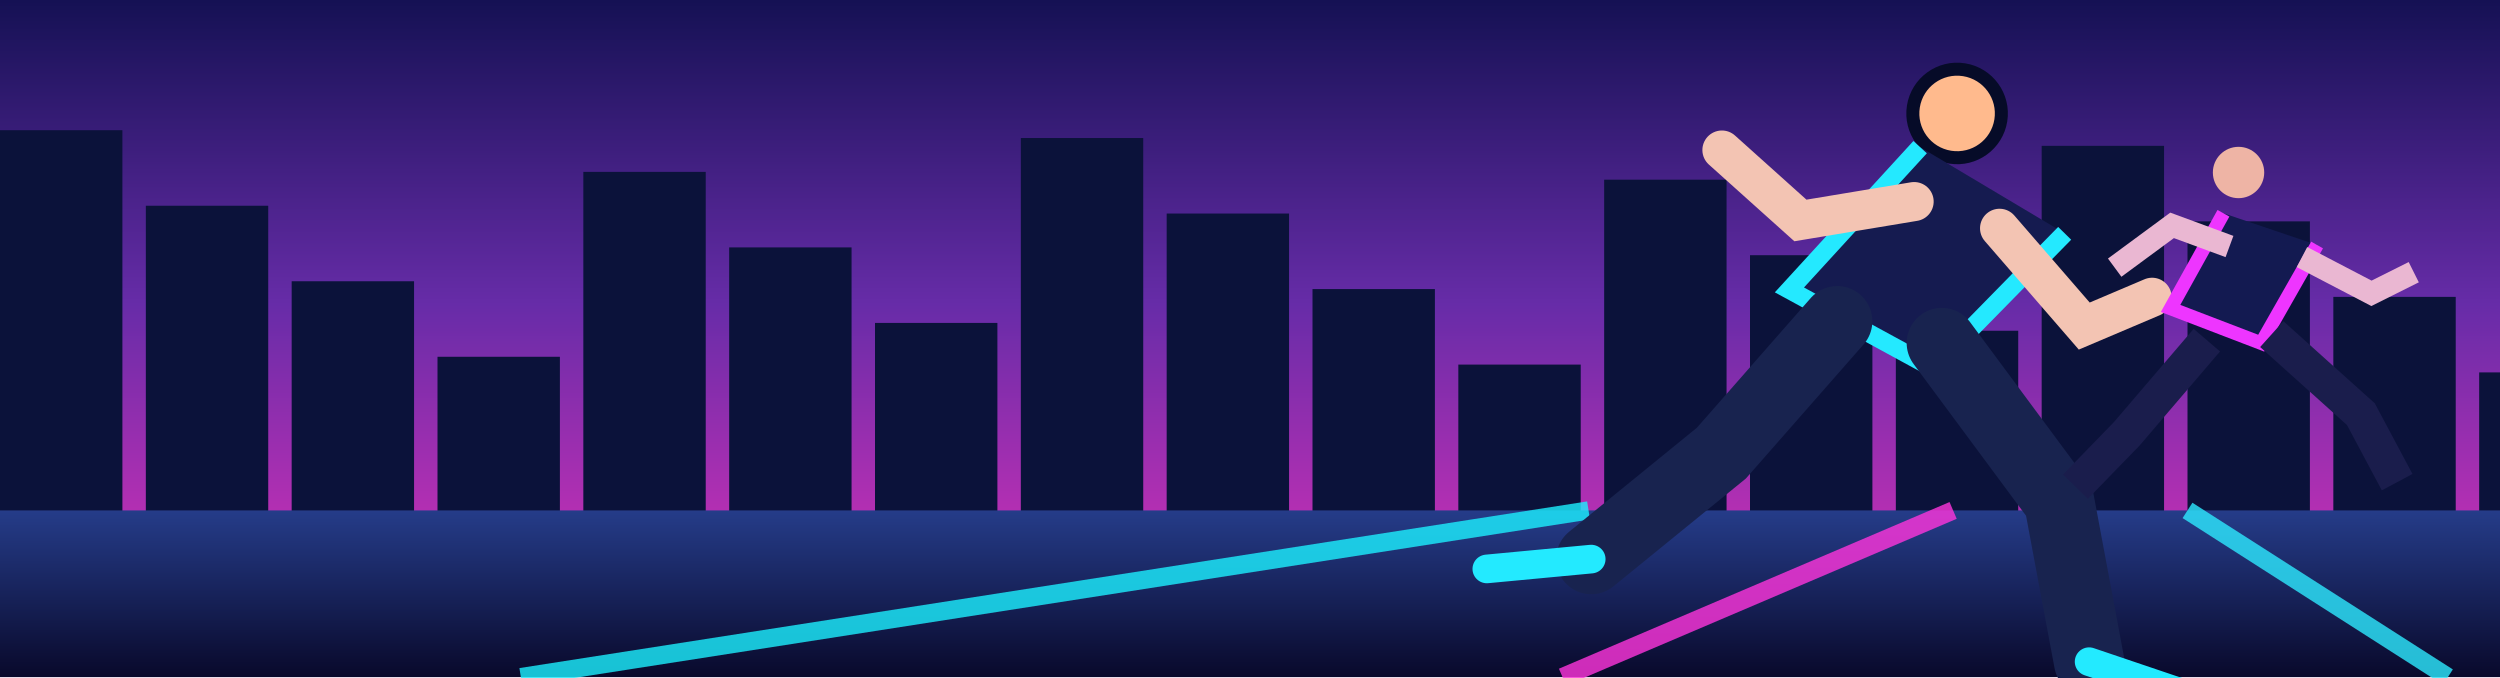
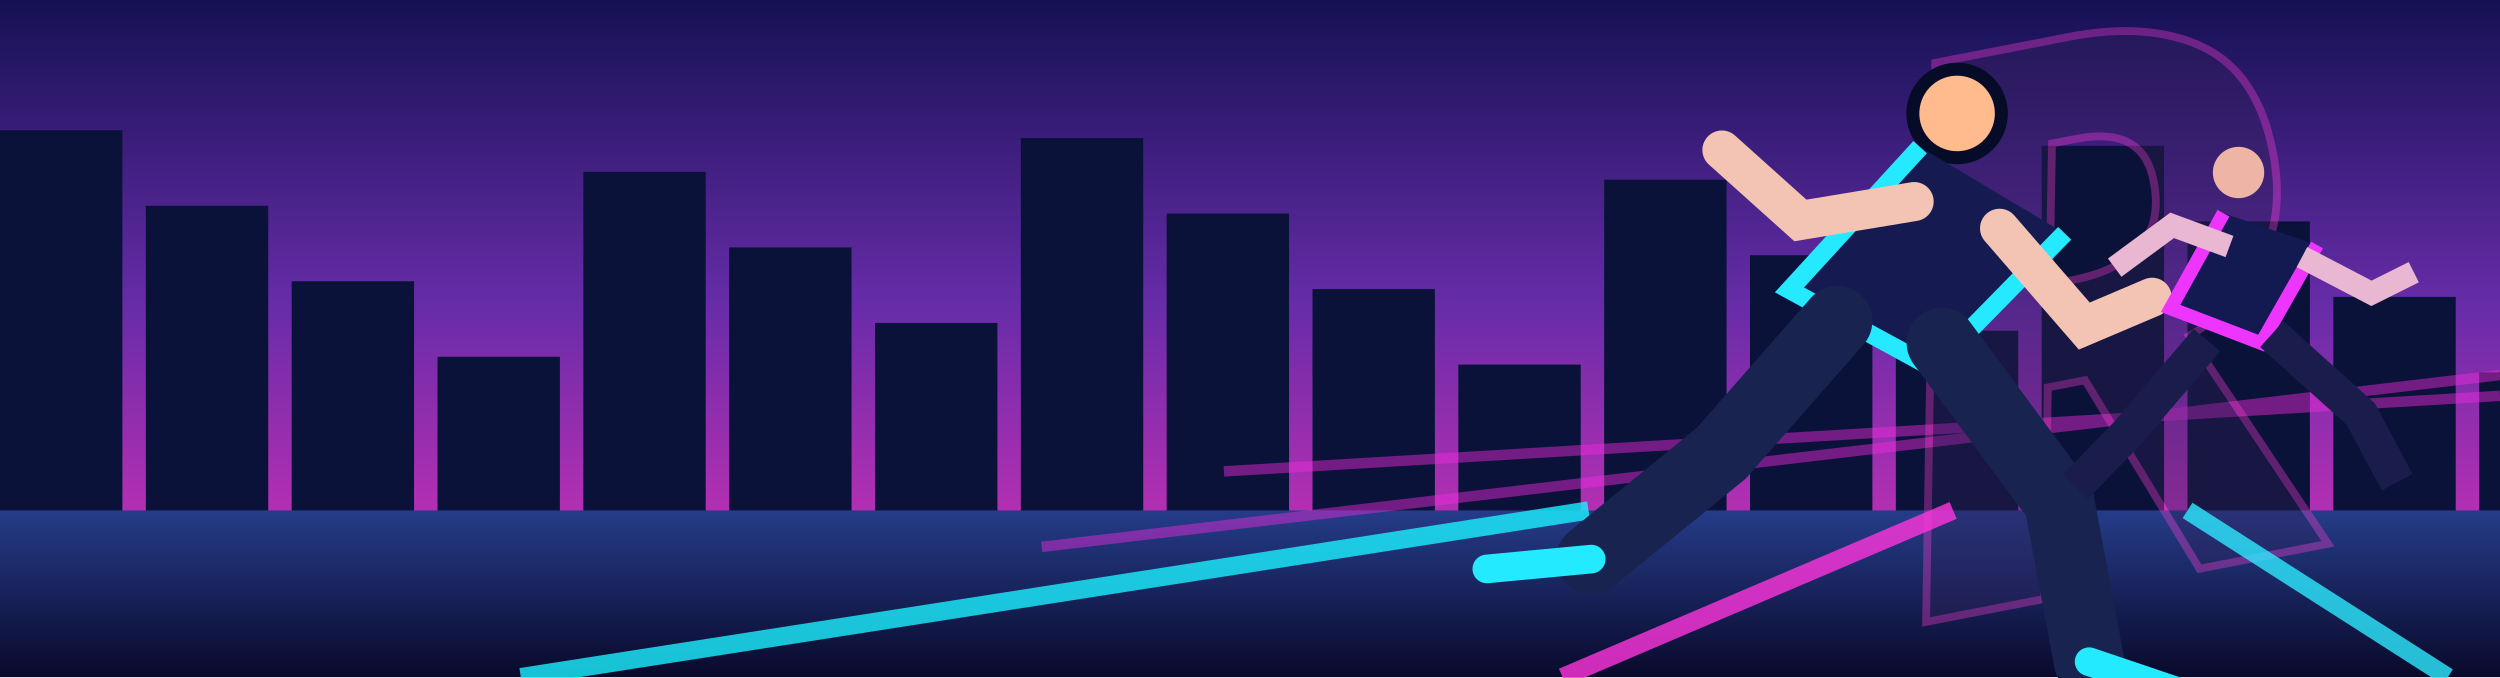
<svg xmlns="http://www.w3.org/2000/svg" viewBox="0 0 960 260">
  <defs>
    <linearGradient id="s" x2="0" y2="1">
      <stop stop-color="#151154" />
      <stop offset=".45" stop-color="#672ca8" />
      <stop offset="1" stop-color="#f032bb" />
    </linearGradient>
    <linearGradient id="t" x2="0" y2="1">
      <stop stop-color="#253c89" />
      <stop offset="1" stop-color="#09092b" />
    </linearGradient>
  </defs>
  <rect width="960" height="260" fill="url(#s)" />
  <g fill="#0b123a">
    <path d="M0 50h47v180h-47z" />
    <path d="M56 79h47v151h-47z" />
    <path d="M112 108h47v122h-47z" />
    <path d="M168 137h47v93h-47z" />
    <path d="M224 66h47v164h-47z" />
    <path d="M280 95h47v135h-47z" />
    <path d="M336 124h47v106h-47z" />
    <path d="M392 53h47v177h-47z" />
    <path d="M448 82h47v148h-47z" />
    <path d="M504 111h47v119h-47z" />
    <path d="M560 140h47v90h-47z" />
    <path d="M616 69h47v161h-47z" />
    <path d="M672 98h47v132h-47z" />
    <path d="M728 127h47v103h-47z" />
    <path d="M784 56h47v174h-47z" />
    <path d="M840 85h47v145h-47z" />
    <path d="M896 114h47v116h-47z" />
    <path d="M952 143h47v87h-47z" />
  </g>
  <path d="M0 196H960V260H0Z" fill="url(#t)" />
+   <path d="M470 181L960 152M400 210L960 144" stroke="#f12ade" stroke-width="4" opacity=".45" />
+   <g transform="translate(705 -50) rotate(-11 110 130)" opacity=".35">
+     <text x="0" y="270" fill="#302056" stroke="#ff3ccf" stroke-width="6" paint-order="stroke fill" font-family="Impact,Arial Black,sans-serif" font-weight="1000" font-style="italic" font-size="290">R</text>
+   </g>
  <g stroke-width="7" opacity=".8">
    <path d="M610 196L200 260" stroke="#1cf0ff" />
    <path d="M750 196L600 260" stroke="#ff34dc" />
    <path d="M840 196L940 260" stroke="#2deaff" />
  </g>
  <g transform="translate(575 2) rotate(9 110 110)">
    <circle cx="165" cy="32" r="17" fill="#ffba8d" stroke="#060b28" stroke-width="5" />
    <path d="M153 47L112 109 171 130 213 71" fill="#151b50" stroke="#24e9ff" stroke-width="7" />
    <path d="M154 68L112 82 78 60M188 73L226 105 250 90" stroke="#f3c4b3" stroke-width="15" fill="none" stroke-linecap="round" />
    <path d="M132 118L96 175 53 223M173 120L227 173 248 232" stroke="#18234f" stroke-width="27" fill="none" stroke-linecap="round" />
    <path d="M53 223L14 233M248 232L289 239" stroke="#23eaff" stroke-width="11" stroke-linecap="round" />
  </g>
  <g transform="translate(790 50) scale(.58)">
    <circle cx="120" cy="28" r="17" fill="#eeb4a5" />
    <path d="M110 55L75 118 135 141 172 76" fill="#131a51" stroke="#ee35ff" stroke-width="9" />
    <path d="M114 77L76 63 38 91M162 84L208 108 236 94" fill="none" stroke="#eab7d2" stroke-width="15" />
    <path d="M99 139L46 201 12 236M142 135L201 188 225 233" fill="none" stroke="#1a1d4c" stroke-width="23" />
  </g>
</svg>
